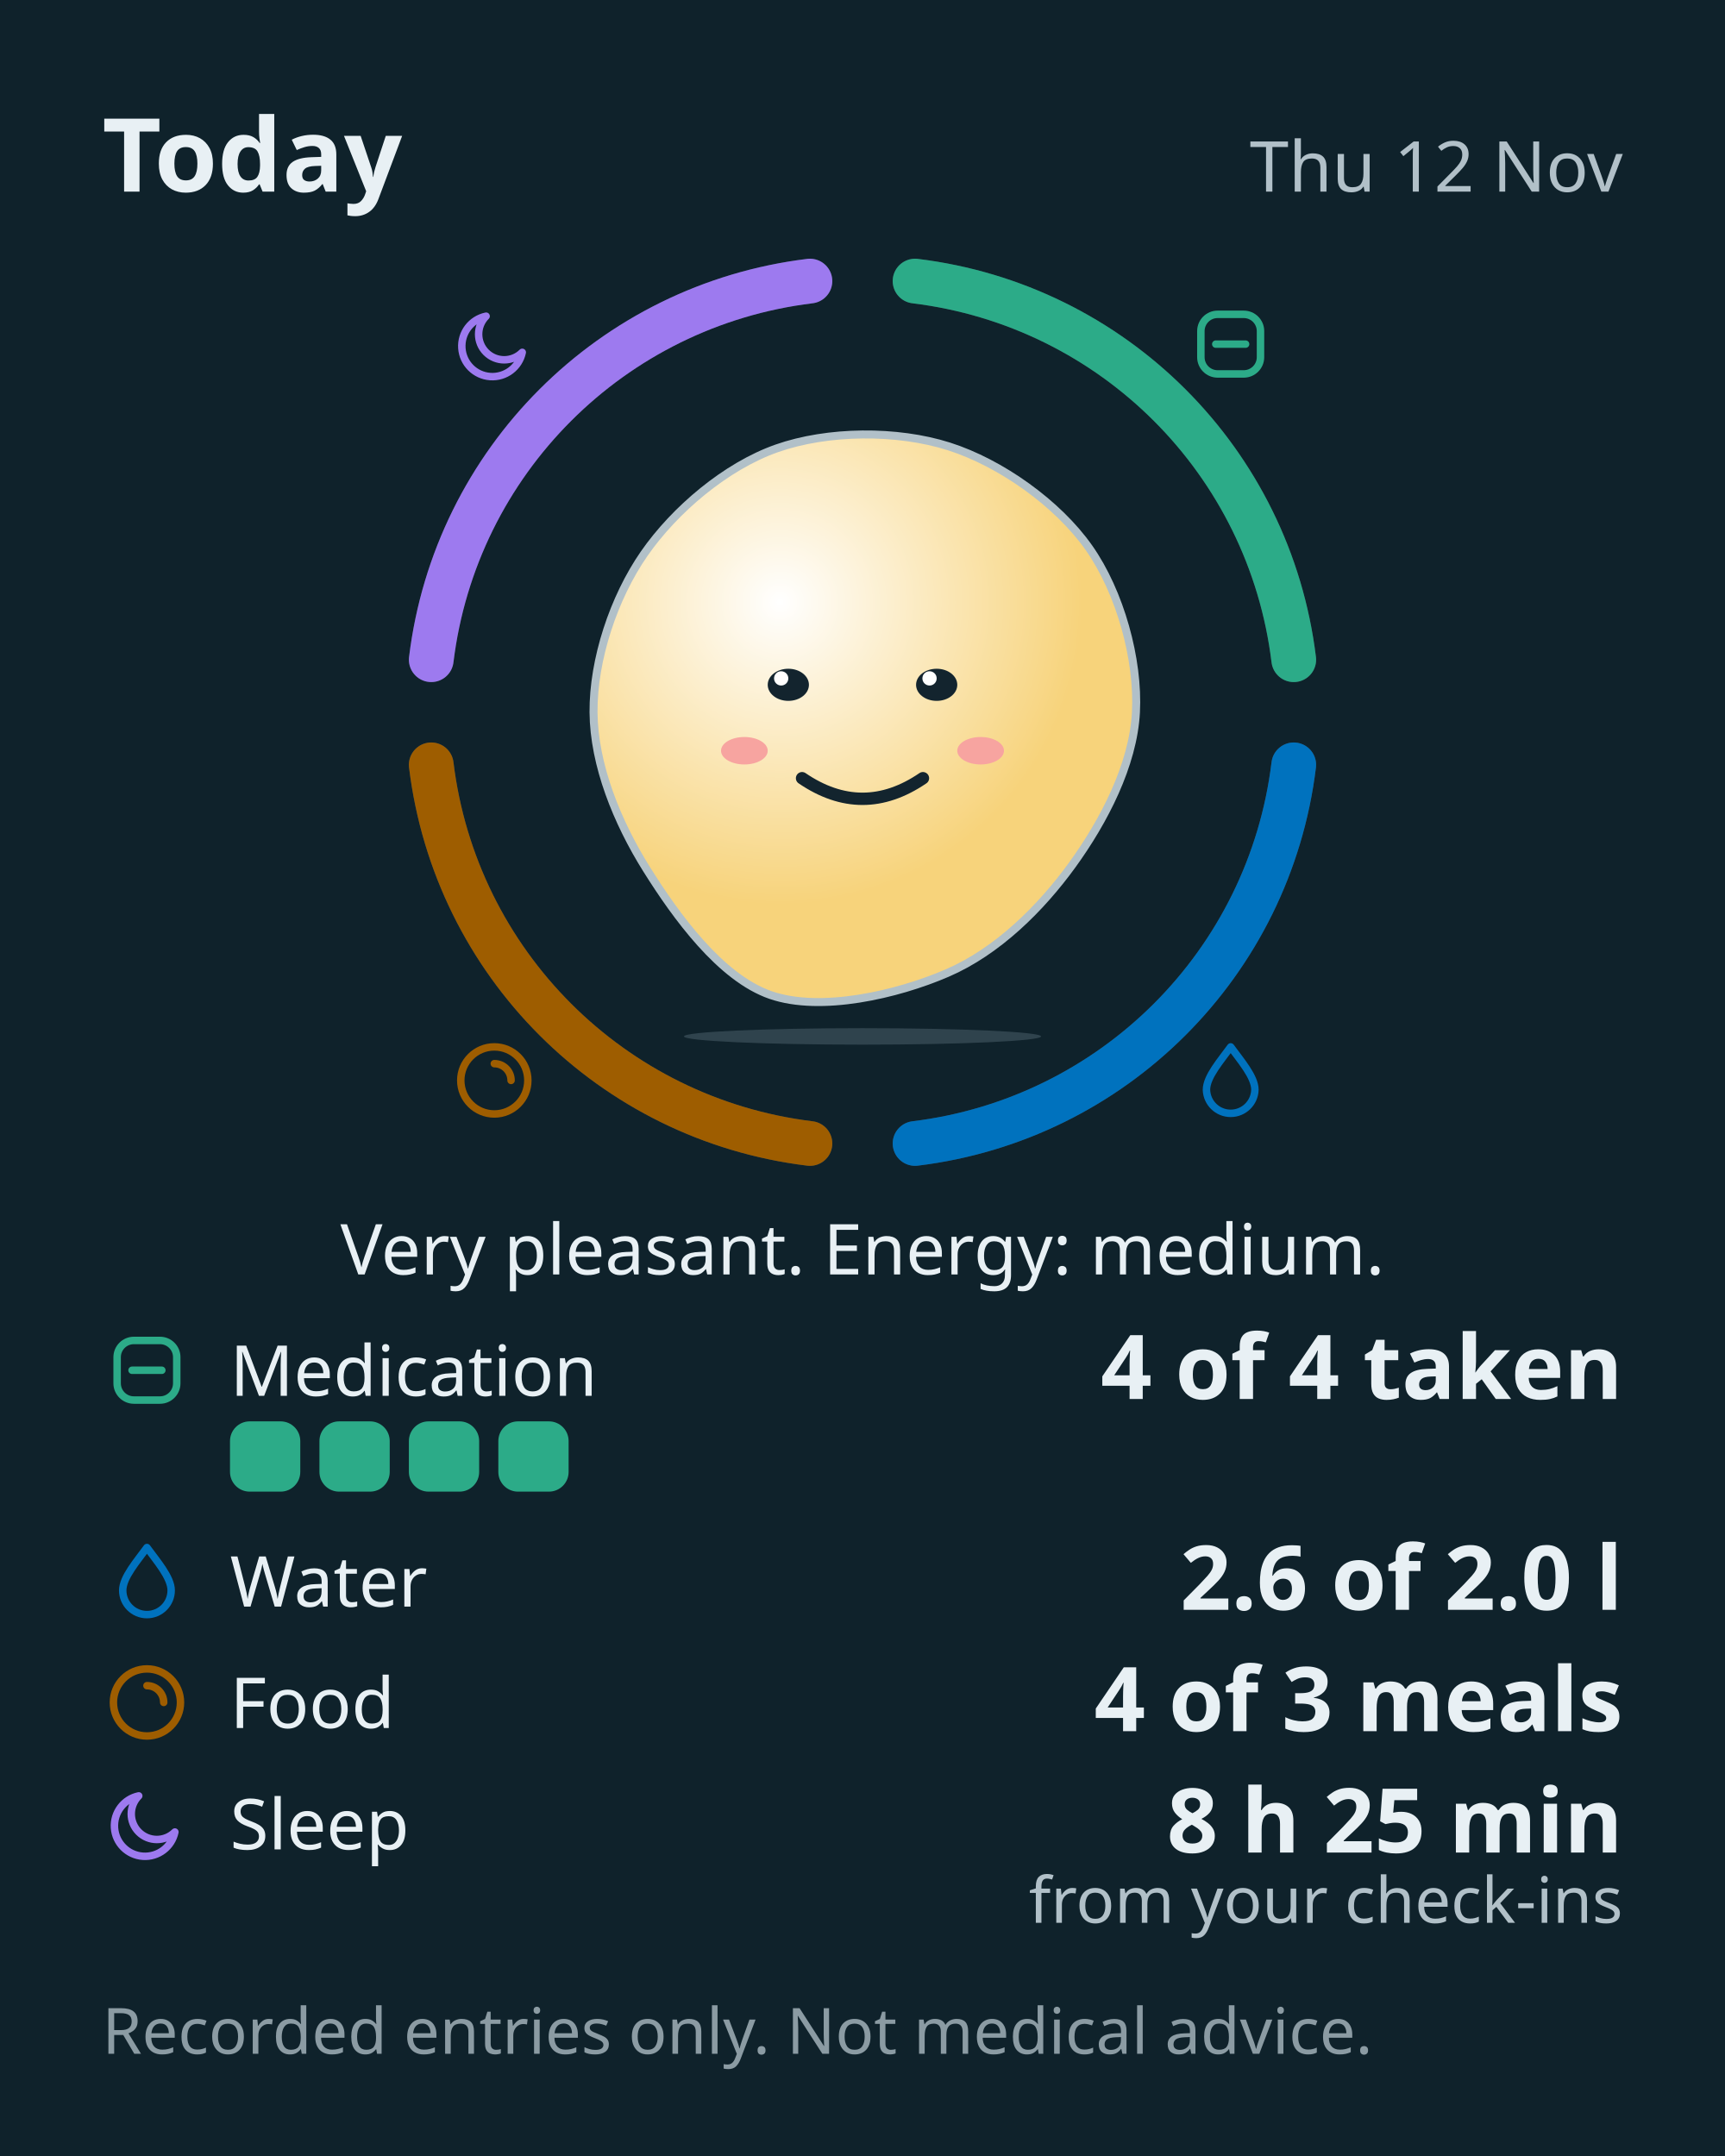
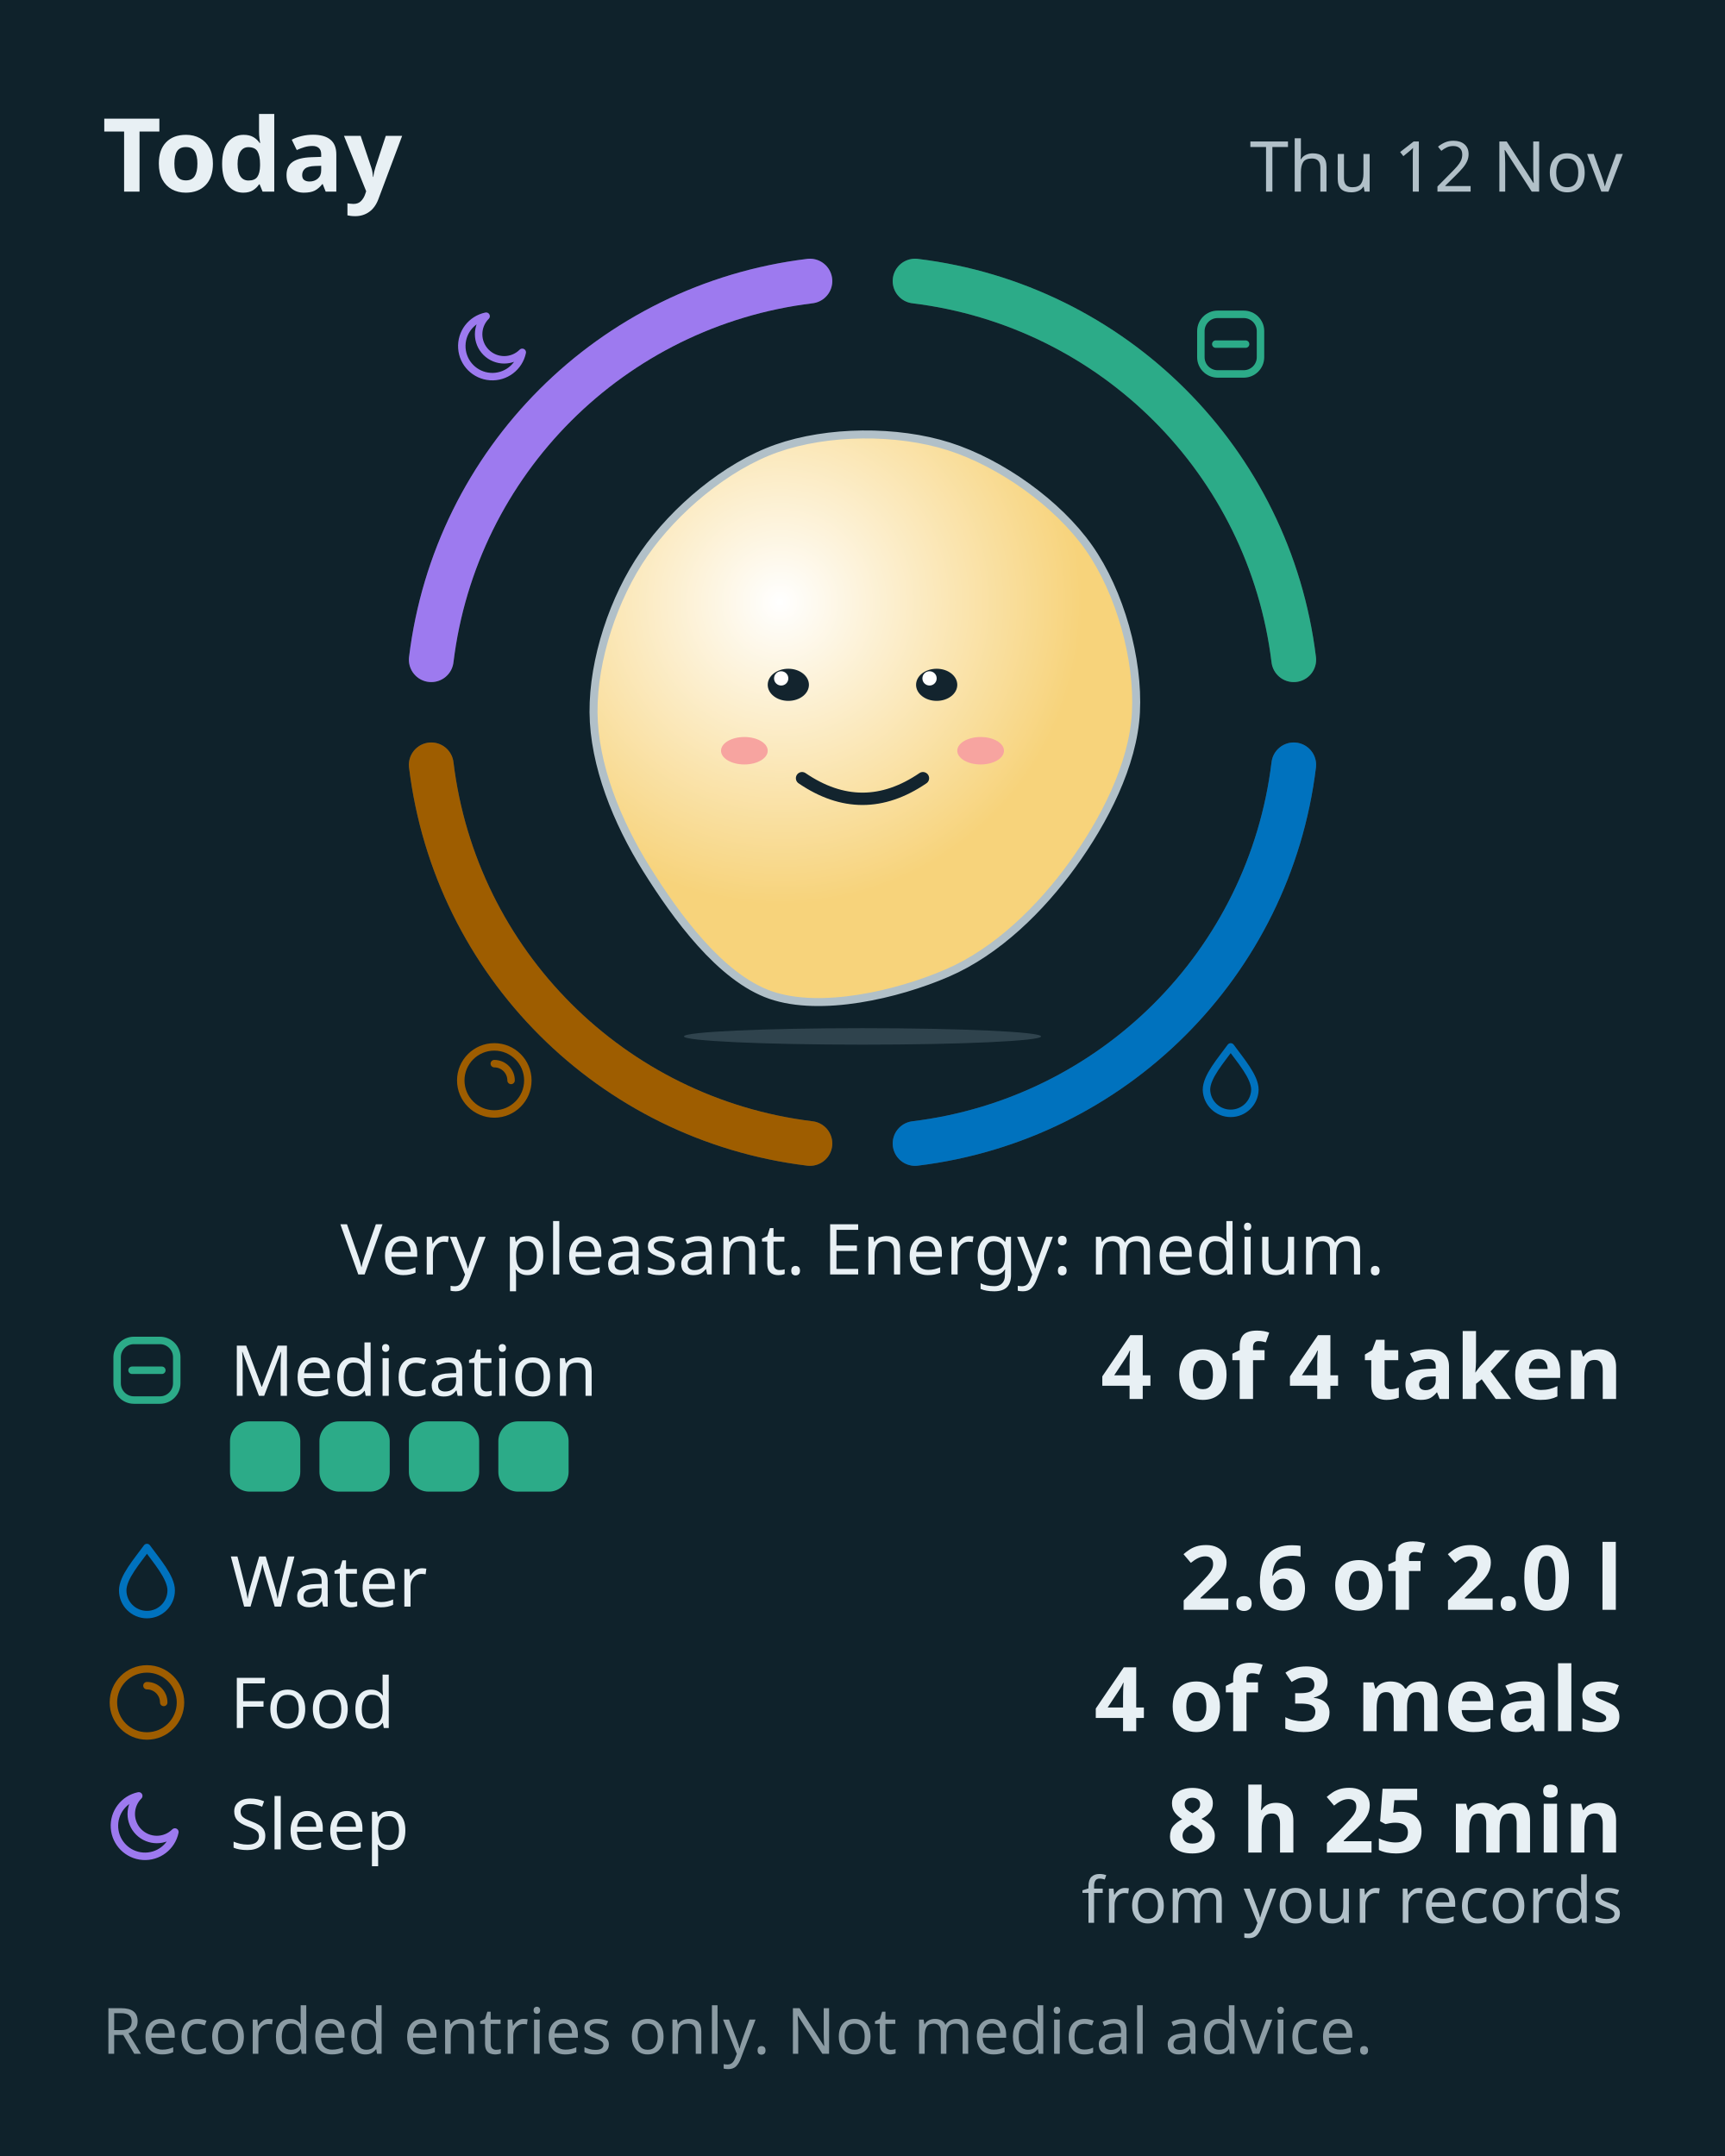
<svg xmlns="http://www.w3.org/2000/svg" width="1080" height="1350" viewBox="0 0 1080 1350">
  <defs>
    <radialGradient id="g1" gradientUnits="userSpaceOnUse" cx="488.4" cy="377.2" r="189.2">
      <stop offset="0" stop-color="#ffffff" />
      <stop offset="1" stop-color="#f7d37b" />
    </radialGradient>
  </defs>
  <rect width="1080" height="1350" fill="#0f222b" />
  <text x="64" y="120" font-family="Geologica" font-weight="600" font-size="64" fill="#e8f0f4">Today</text>
  <text x="1016" y="120" font-family="IBM Plex Sans" font-weight="500" font-size="44" fill="#b1c0c8" text-anchor="end">Thu 12 Nov</text>
  <g>
    <path d="M572.91 176 A272 272 0 0 1 810 413.09" fill="none" stroke="#2f434d" stroke-width="28" stroke-linecap="round" stroke-linejoin="round" />
    <path d="M572.91 176 A272 272 0 0 1 810 413.09" fill="none" stroke="#2cab88" stroke-width="28" stroke-linecap="round" stroke-linejoin="round" />
  </g>
  <g>
    <path d="M810 478.91 A272 272 0 0 1 572.91 716" fill="none" stroke="#2f434d" stroke-width="28" stroke-linecap="round" stroke-linejoin="round" />
    <path d="M810 478.91 A272 272 0 0 1 572.91 716" fill="none" stroke="#0072be" stroke-width="28" stroke-linecap="round" stroke-linejoin="round" />
  </g>
  <g>
    <path d="M507.09 716 A272 272 0 0 1 270 478.91" fill="none" stroke="#2f434d" stroke-width="28" stroke-linecap="round" stroke-linejoin="round" />
    <path d="M507.09 716 A272 272 0 0 1 270 478.91" fill="none" stroke="#9e5d00" stroke-width="28" stroke-linecap="round" stroke-linejoin="round" />
  </g>
  <g>
    <path d="M270 413.09 A272 272 0 0 1 507.09 176" fill="none" stroke="#2f434d" stroke-width="28" stroke-linecap="round" stroke-linejoin="round" />
    <path d="M270 413.09 A272 272 0 0 1 507.09 176" fill="none" stroke="#9d7aef" stroke-width="28" stroke-linecap="round" stroke-linejoin="round" />
  </g>
  <g>
    <rect x="751.85" y="196.82" width="37.33" height="37.33" rx="10.5" fill="none" stroke="#2cab88" stroke-width="4.67" stroke-linecap="round" stroke-linejoin="round" />
    <line x1="761.18" y1="215.48" x2="779.85" y2="215.48" stroke="#2cab88" stroke-width="4.67" stroke-linecap="round" stroke-linejoin="round" />
  </g>
  <g>
    <path d="M770.52 655.52 C764.45 663.92 755.35 674.18 755.35 682.35 A15.17 15.17 0 0 0 785.68 682.35 C785.68 674.18 776.58 663.92 770.52 655.52 Z" fill="none" stroke="#0072be" stroke-width="4.67" stroke-linecap="round" stroke-linejoin="round" />
  </g>
  <g>
    <circle cx="309.48" cy="676.52" r="21" fill="none" stroke="#9e5d00" stroke-width="4.67" stroke-linecap="round" stroke-linejoin="round" />
    <path d="M309.48 666.02 A10.5 10.5 0 0 1 319.98 676.52" fill="none" stroke="#9e5d00" stroke-width="4.67" stroke-linecap="round" stroke-linejoin="round" />
  </g>
  <g>
    <path d="M326.98 220.62 A19.13 19.13 0 1 1 304.35 197.98 A15.4 15.4 0 0 0 326.98 220.62 Z" fill="none" stroke="#9d7aef" stroke-width="4.67" stroke-linecap="round" stroke-linejoin="round" />
  </g>
  <g>
    <ellipse cx="540" cy="648.96" rx="111.8" ry="5.16" fill="#2f434d" />
    <path d="M711.2 446 C709.47 479.08 691.1 514.26 671.41 541.47 C651.72 568.69 624.54 595.69 593.05 609.28 C561.56 622.88 513.85 633.9 482.47 623.06 C451.1 612.21 423.28 573.74 404.8 544.23 C386.32 514.72 371.84 478.92 371.6 446 C371.35 413.08 384.19 374.23 403.31 346.69 C422.43 319.14 454.51 291.94 486.31 280.75 C518.1 269.55 561.51 269.15 594.09 279.52 C626.67 289.9 662.25 315.25 681.77 343 C701.29 370.75 712.93 412.92 711.2 446 Z" fill="url(#g1)" stroke="#b1c0c8" stroke-width="5" stroke-linecap="round" stroke-linejoin="round" />
    <ellipse cx="466.04" cy="470.08" rx="14.62" ry="8.6" fill="#f7a4a0" />
    <ellipse cx="613.96" cy="470.08" rx="14.62" ry="8.6" fill="#f7a4a0" />
    <ellipse cx="493.56" cy="428.8" rx="12.9" ry="10.06" fill="#13242e" />
    <circle cx="489.09" cy="424.78" r="4.47" fill="#ffffff" />
    <ellipse cx="586.44" cy="428.8" rx="12.9" ry="10.06" fill="#13242e" />
    <circle cx="581.97" cy="424.78" r="4.47" fill="#ffffff" />
    <path d="M502.16 487.28 Q540 513.08 577.84 487.28" fill="none" stroke="#13242e" stroke-width="7.74" stroke-linecap="round" stroke-linejoin="round" />
  </g>
  <text x="540" y="798" font-family="IBM Plex Sans" font-weight="500" font-size="44" fill="#e8f0f4" text-anchor="middle">Very pleasant. Energy: medium.</text>
  <g>
    <rect x="73.33" y="839.33" width="37.33" height="37.33" rx="10.5" fill="none" stroke="#2cab88" stroke-width="4.67" stroke-linecap="round" stroke-linejoin="round" />
    <line x1="82.67" y1="858" x2="101.33" y2="858" stroke="#2cab88" stroke-width="4.67" stroke-linecap="round" stroke-linejoin="round" />
  </g>
  <text x="144" y="874" font-family="IBM Plex Sans" font-weight="500" font-size="44" fill="#e8f0f4">Medication</text>
  <text x="1016" y="876" font-family="IBM Plex Sans" font-weight="600" font-size="56" fill="#e8f0f4" text-anchor="end">4 of 4 taken</text>
  <g>
    <rect x="144" y="890" width="44" height="44" rx="12.32" fill="#2cab88" />
  </g>
  <g>
    <rect x="200" y="890" width="44" height="44" rx="12.32" fill="#2cab88" />
  </g>
  <g>
    <rect x="256" y="890" width="44" height="44" rx="12.32" fill="#2cab88" />
  </g>
  <g>
    <rect x="312" y="890" width="44" height="44" rx="12.32" fill="#2cab88" />
  </g>
  <g>
    <path d="M92 969 C85.93 977.4 76.83 987.67 76.83 995.83 A15.17 15.17 0 0 0 107.17 995.83 C107.17 987.67 98.07 977.4 92 969 Z" fill="none" stroke="#0072be" stroke-width="4.67" stroke-linecap="round" stroke-linejoin="round" />
  </g>
  <text x="144" y="1006" font-family="IBM Plex Sans" font-weight="500" font-size="44" fill="#e8f0f4">Water</text>
  <text x="1016" y="1008" font-family="IBM Plex Sans" font-weight="600" font-size="56" fill="#e8f0f4" text-anchor="end">2.6 of 2.0 l</text>
  <g>
    <circle cx="92" cy="1066" r="21" fill="none" stroke="#9e5d00" stroke-width="4.67" stroke-linecap="round" stroke-linejoin="round" />
    <path d="M92 1055.5 A10.5 10.5 0 0 1 102.5 1066" fill="none" stroke="#9e5d00" stroke-width="4.67" stroke-linecap="round" stroke-linejoin="round" />
  </g>
  <text x="144" y="1082" font-family="IBM Plex Sans" font-weight="500" font-size="44" fill="#e8f0f4">Food</text>
  <text x="1016" y="1084" font-family="IBM Plex Sans" font-weight="600" font-size="56" fill="#e8f0f4" text-anchor="end">4 of 3 meals</text>
  <g>
    <path d="M109.5 1147.13 A19.13 19.13 0 1 1 86.87 1124.5 A15.4 15.4 0 0 0 109.5 1147.13 Z" fill="none" stroke="#9d7aef" stroke-width="4.67" stroke-linecap="round" stroke-linejoin="round" />
  </g>
  <text x="144" y="1158" font-family="IBM Plex Sans" font-weight="500" font-size="44" fill="#e8f0f4">Sleep</text>
  <text x="1016" y="1160" font-family="IBM Plex Sans" font-weight="600" font-size="56" fill="#e8f0f4" text-anchor="end">8 h 25 min</text>
-   <text x="1016" y="1204" font-family="IBM Plex Sans" font-weight="500" font-size="40" fill="#b1c0c8" text-anchor="end">from your check-ins</text>
+   <text x="1016" y="1204" font-family="IBM Plex Sans" font-weight="500" font-size="40" fill="#b1c0c8" text-anchor="end">from your records</text>
  <text x="64" y="1286" font-family="IBM Plex Sans" font-weight="500" font-size="40" fill="#8b9ba3">Recorded entries only. Not medical advice.</text>
</svg>
